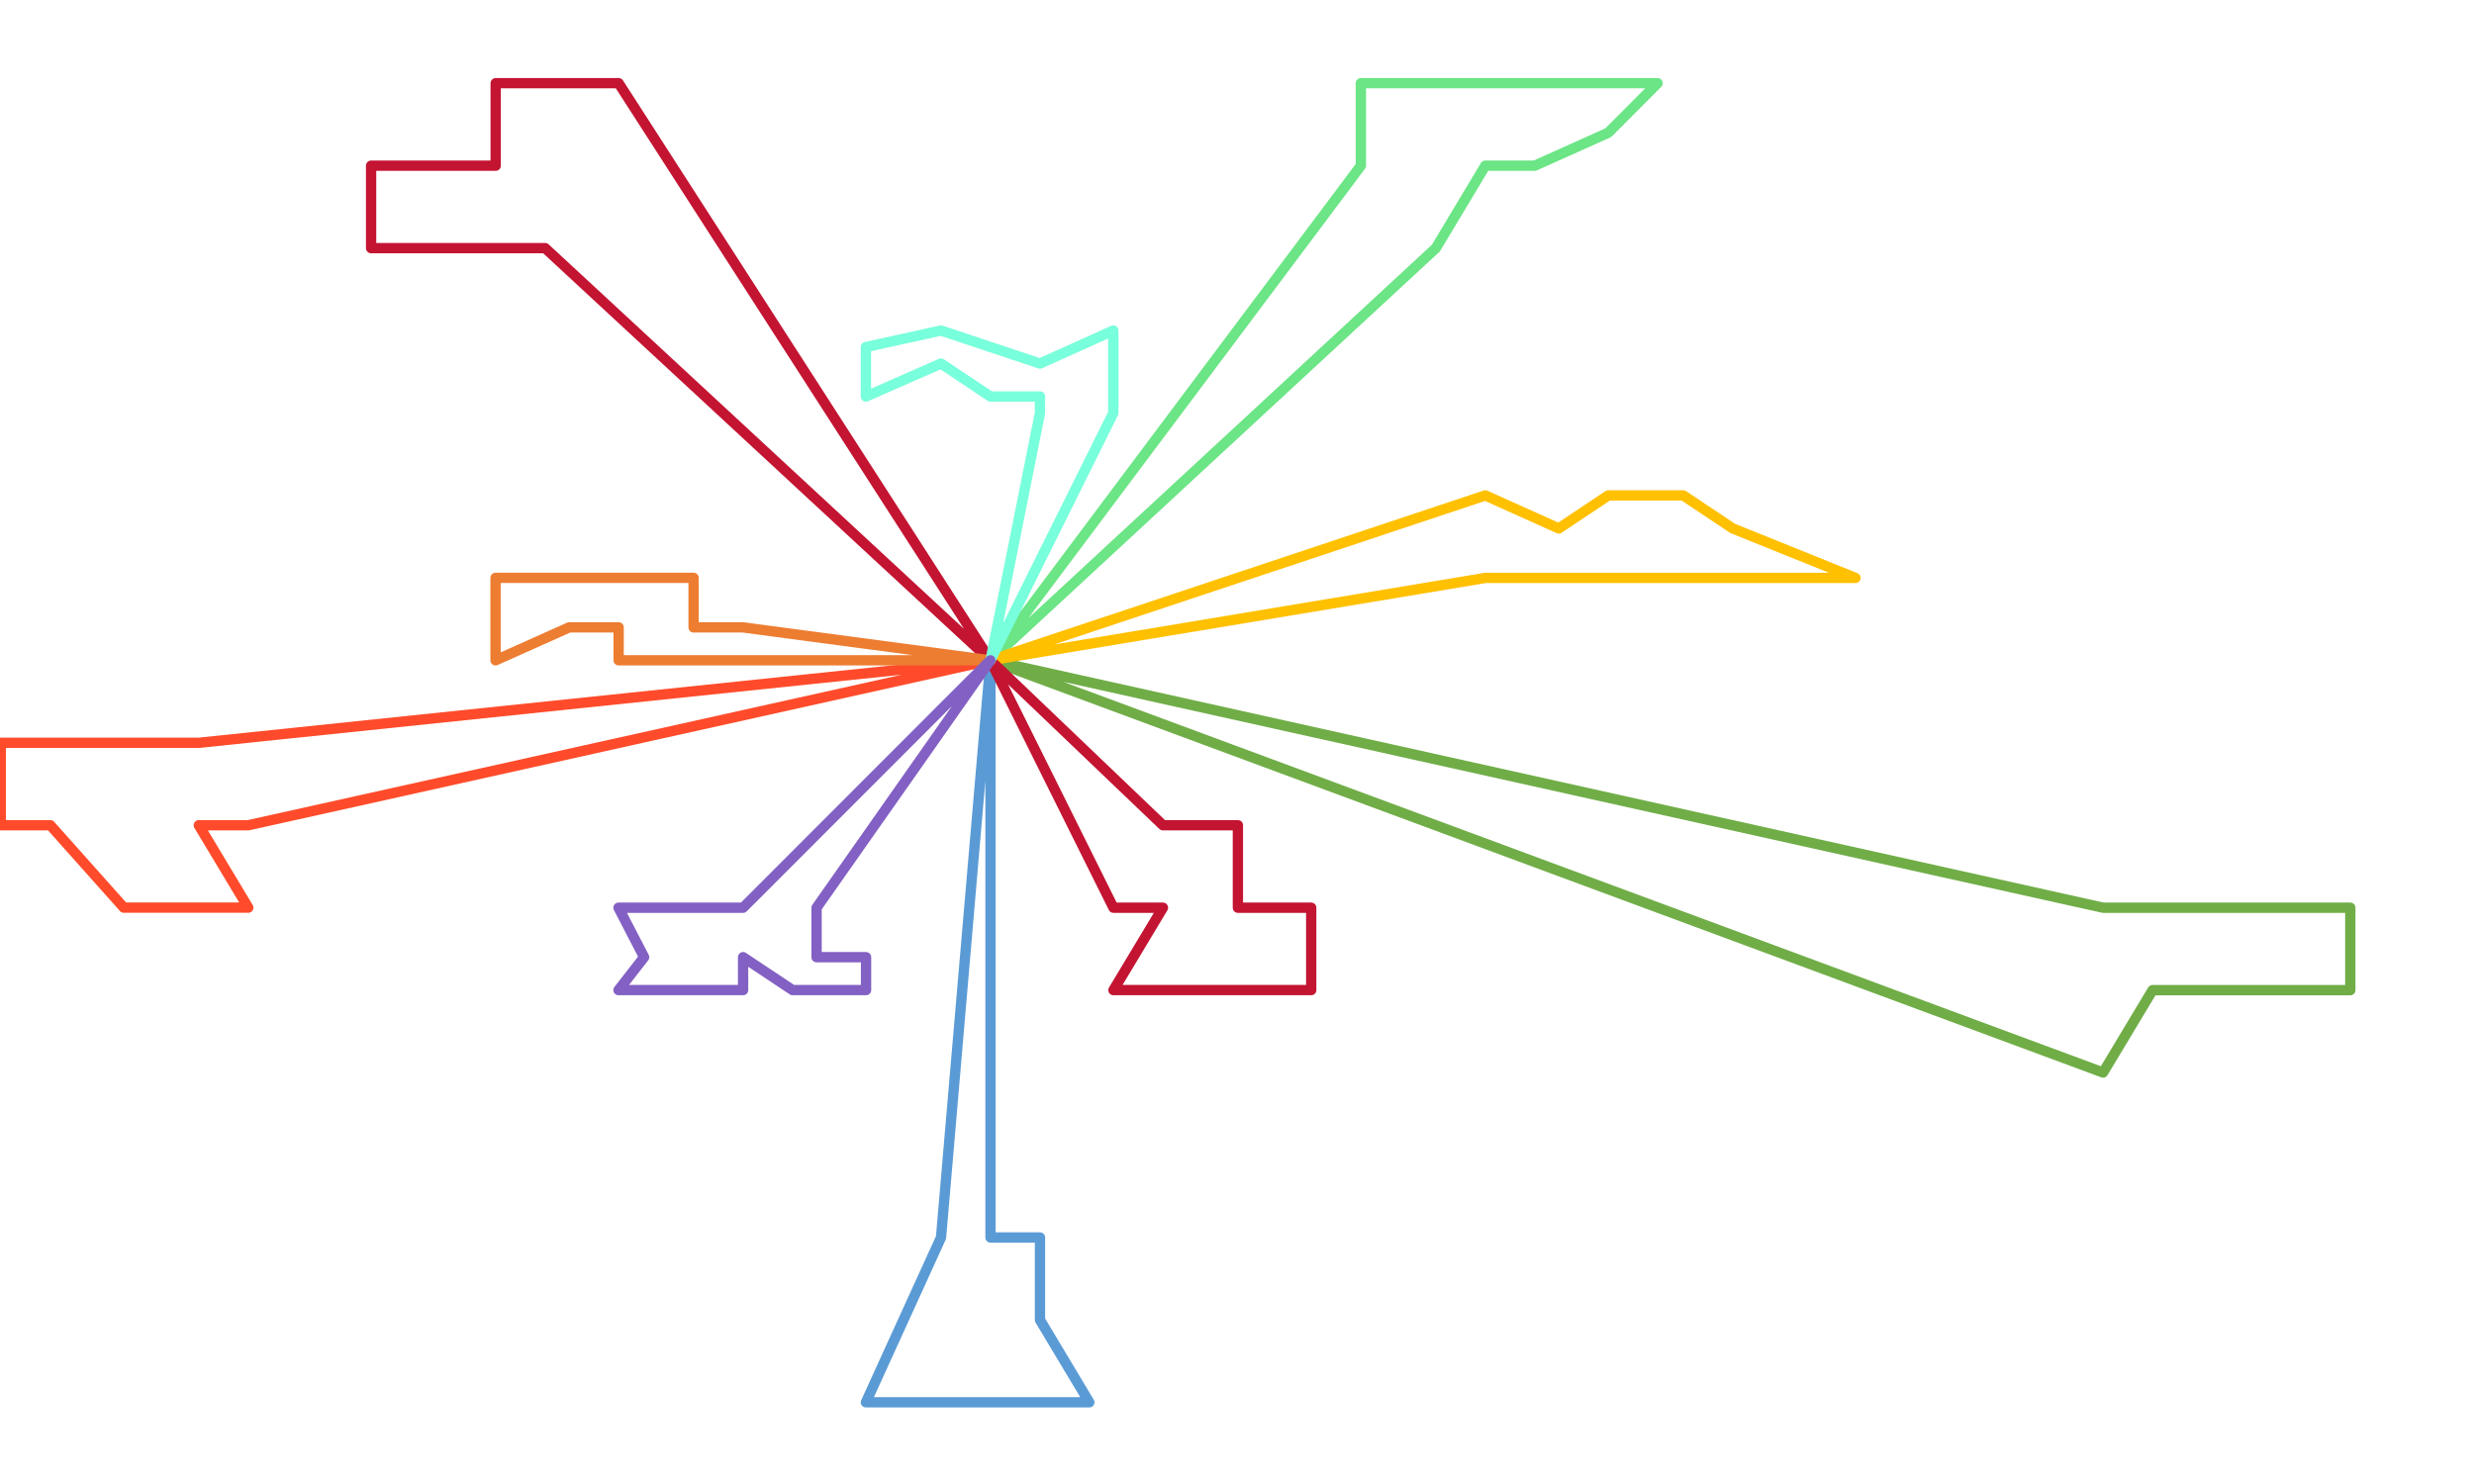
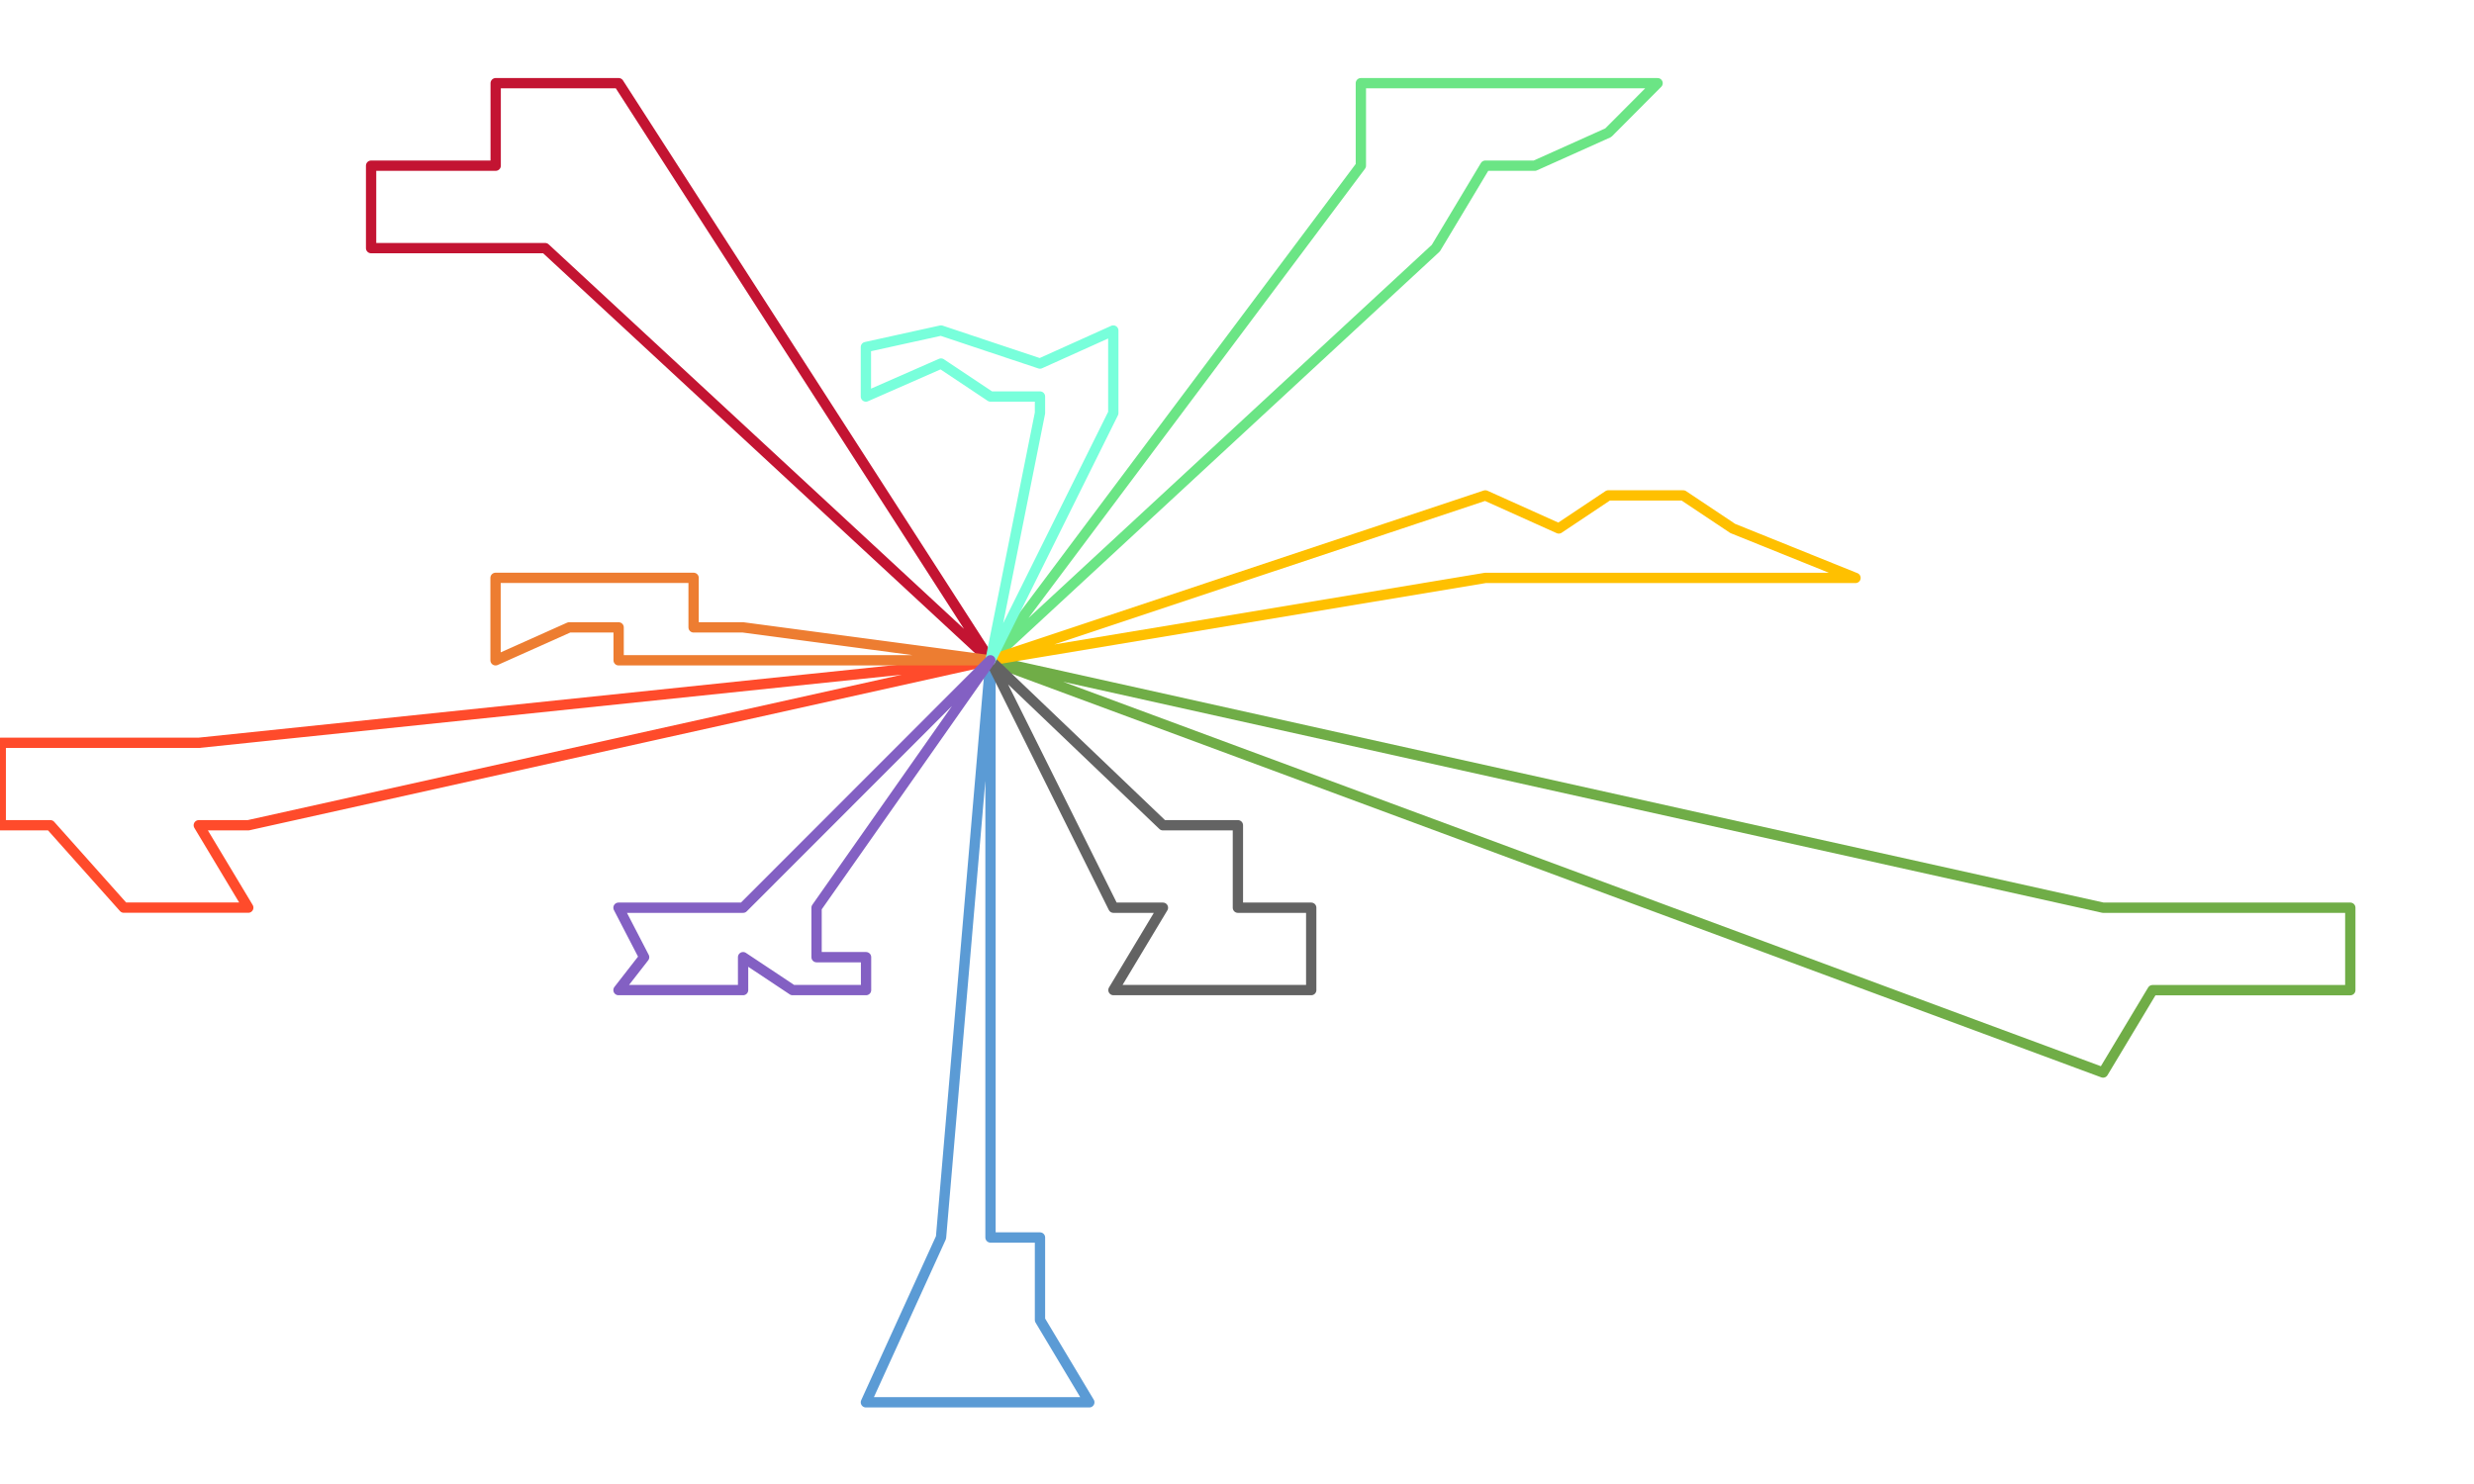
<svg xmlns="http://www.w3.org/2000/svg" width="1650" height="990" xml:space="preserve" overflow="hidden">
  <defs>
    <clipPath id="clip0">
      <rect x="2368" y="796" width="1650" height="990" />
    </clipPath>
  </defs>
  <g clip-path="url(#clip0)" transform="translate(-2368 -796)">
    <g>
      <path d="M3028.5 1236.5 2731.59 961.532 2665.59 961.532 2615.5 961.532 2615.5 906.53 2698.59 906.53 2698.59 851.5 2731.59 851.5 2780.59 851.5 3028.5 1236.5" stroke="#C31432" stroke-width="6.875" stroke-linecap="round" stroke-linejoin="round" stroke-miterlimit="10" fill="none" />
    </g>
    <g>
      <path d="M3028.6 1236.5 3028.6 1621.55 3061.6 1621.55 3061.6 1676.56 3094.5 1731.5 3028.6 1731.5 2995.6 1731.5 2945.5 1731.5 2995.6 1621.55 3028.6 1236.5" stroke="#5B9BD5" stroke-width="6.875" stroke-linecap="round" stroke-linejoin="round" stroke-miterlimit="10" fill="none" />
    </g>
    <g>
      <path d="M3028.5 1236.5 3325.61 961.532 3358.61 906.53 3391.61 906.53 3440.61 884.529 3473.5 851.5 3440.61 851.5 3358.61 851.5 3275.61 851.5 3275.61 906.53 3028.5 1236.5" stroke="#6bE585" stroke-width="6.875" stroke-linecap="round" stroke-linejoin="round" stroke-miterlimit="10" fill="none" />
    </g>
    <g>
      <path d="M3028.5 1236.5 3770.62 1401.55 3820.63 1401.55 3853.63 1401.55 3935.5 1401.55 3935.5 1456.55 3886.63 1456.55 3820.63 1456.55 3803.62 1456.55 3770.62 1511.5 3028.5 1236.5" stroke="#70AD47" stroke-width="6.875" stroke-linecap="round" stroke-linejoin="round" stroke-miterlimit="10" fill="none" />
    </g>
    <g>
      <path d="M3028.5 1236.5 2533.58 1346.54 2500.58 1346.54 2533.58 1401.5 2450.58 1401.5 2401.58 1346.54 2368.5 1346.54 2368.5 1291.54 2450.58 1291.54 2500.58 1291.54 3028.5 1236.5" stroke="#FF4B2B" stroke-width="6.875" stroke-linecap="round" stroke-linejoin="round" stroke-miterlimit="10" fill="none" />
    </g>
    <g>
      <path d="M3028.5 1236.5 3358.61 1181.54 3440.61 1181.54 3457.61 1181.54 3556.62 1181.54 3605.5 1181.54 3523.62 1148.54 3490.61 1126.5 3440.61 1126.5 3407.61 1148.54 3358.61 1126.5 3028.5 1236.5" stroke="#FFC000" stroke-width="6.875" stroke-linecap="round" stroke-linejoin="round" stroke-miterlimit="10" fill="none" />
    </g>
    <g>
-       <path d="M3028.5 1236.5 3143.6 1346.54 3160.6 1346.54 3193.6 1346.54 3193.6 1401.55 3242.5 1401.55 3242.5 1456.5 3193.6 1456.5 3160.6 1456.5 3110.6 1456.5 3143.6 1401.55 3110.6 1401.55 3028.5 1236.5" stroke="#C31432" stroke-width="6.875" stroke-linecap="round" stroke-linejoin="round" stroke-miterlimit="10" fill="none" />
+       <path d="M3028.5 1236.5 3143.6 1346.54 3160.6 1346.54 3193.6 1346.54 3193.6 1401.55 3242.5 1401.55 3242.5 1456.5 3193.6 1456.5 3160.6 1456.5 3110.6 1456.5 3143.6 1401.55 3110.6 1401.55 3028.5 1236.5" stroke="#636363" stroke-width="6.875" stroke-linecap="round" stroke-linejoin="round" stroke-miterlimit="10" fill="none" />
    </g>
    <g>
      <path d="M3028.5 1236.5 2863.59 1236.5 2780.59 1236.5 2780.59 1214.54 2747.59 1214.54 2698.5 1236.5 2698.5 1181.5 2747.59 1181.5 2780.59 1181.5 2830.59 1181.5 2830.59 1214.54 2863.59 1214.54 3028.5 1236.5" stroke="#ED7D31" stroke-width="6.875" stroke-linecap="round" stroke-linejoin="round" stroke-miterlimit="10" fill="none" />
    </g>
    <g>
      <path d="M3028.6 1236.5 3061.6 1071.54 3061.6 1060.53 3028.6 1060.53 2995.6 1038.53 2945.5 1060.53 2945.5 1027.53 2995.6 1016.5 3028.6 1027.53 3061.6 1038.53 3110.5 1016.5 3110.5 1038.53 3110.5 1071.54 3028.6 1236.5" stroke="#78FFDB" stroke-width="6.875" stroke-linecap="round" stroke-linejoin="round" stroke-miterlimit="10" fill="none" />
    </g>
    <g>
      <path d="M3028.5 1236.5 2912.6 1401.55 2912.6 1434.55 2945.6 1434.55 2945.6 1456.5 2896.6 1456.5 2863.59 1434.55 2863.59 1456.5 2830.59 1456.5 2780.5 1456.5 2797.59 1434.55 2780.5 1401.55 2830.59 1401.55 2863.59 1401.55 3028.5 1236.5" stroke="#8360C3" stroke-width="6.875" stroke-linecap="round" stroke-linejoin="round" stroke-miterlimit="10" fill="none" />
    </g>
  </g>
</svg>
